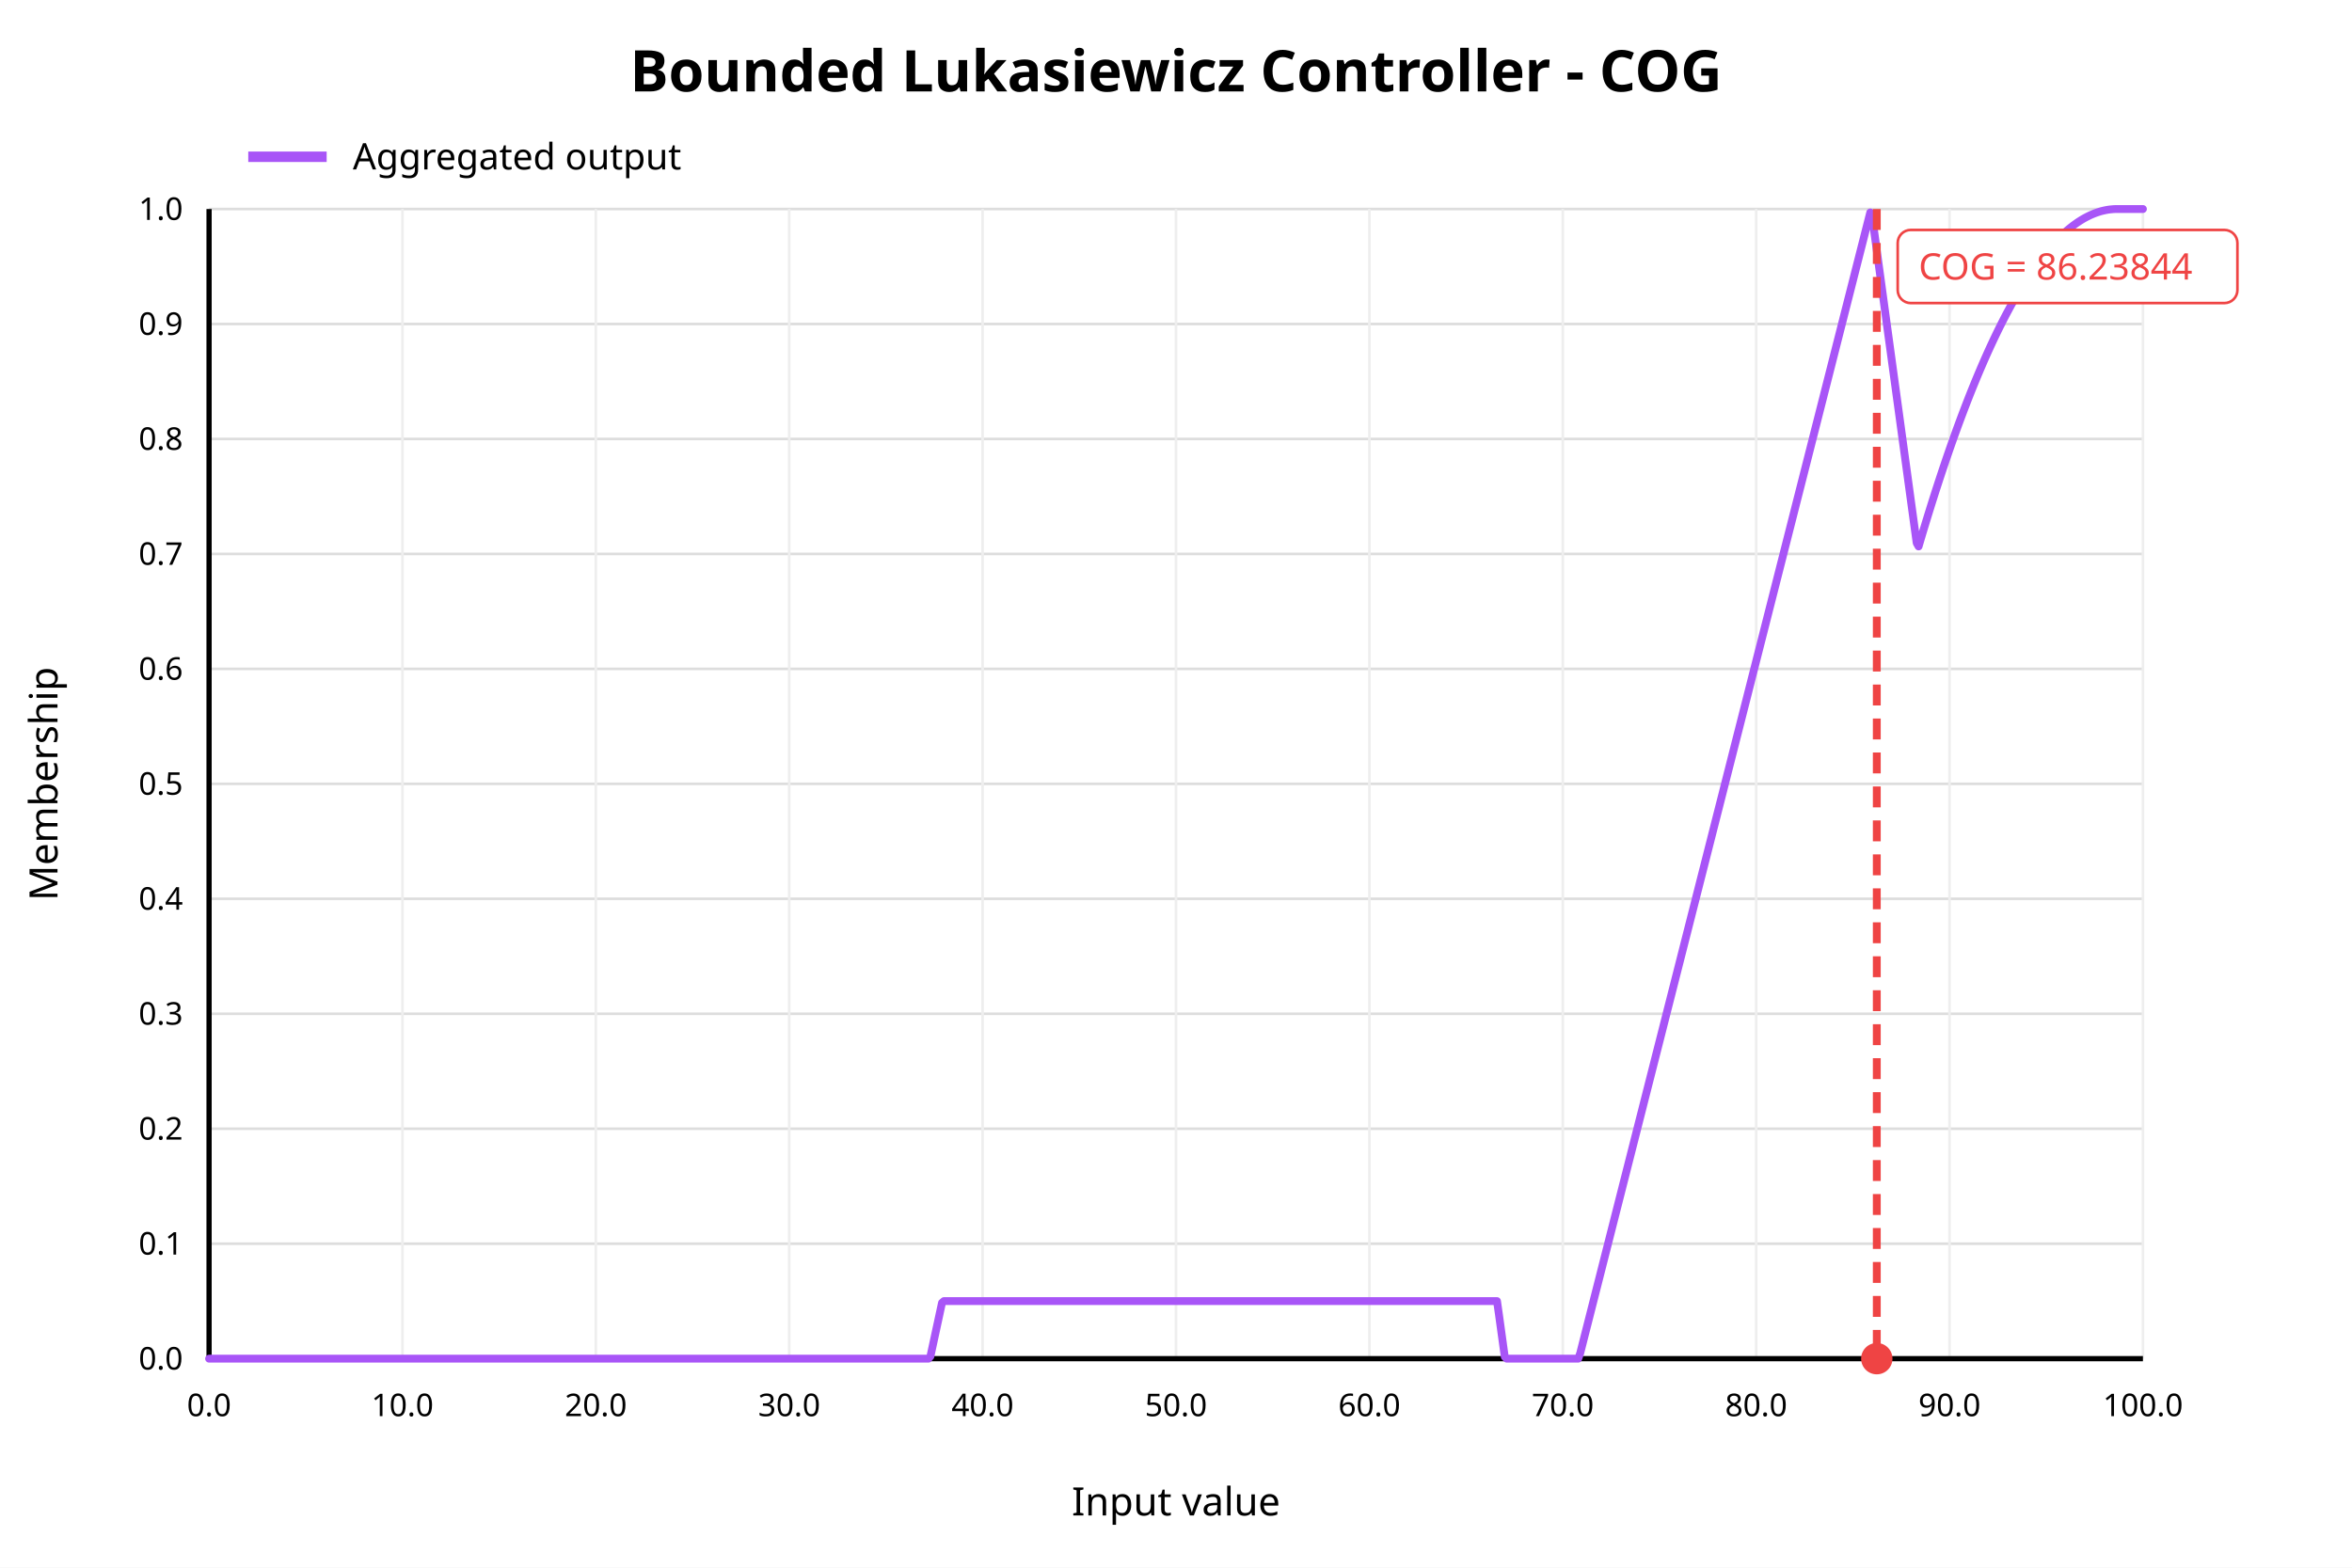
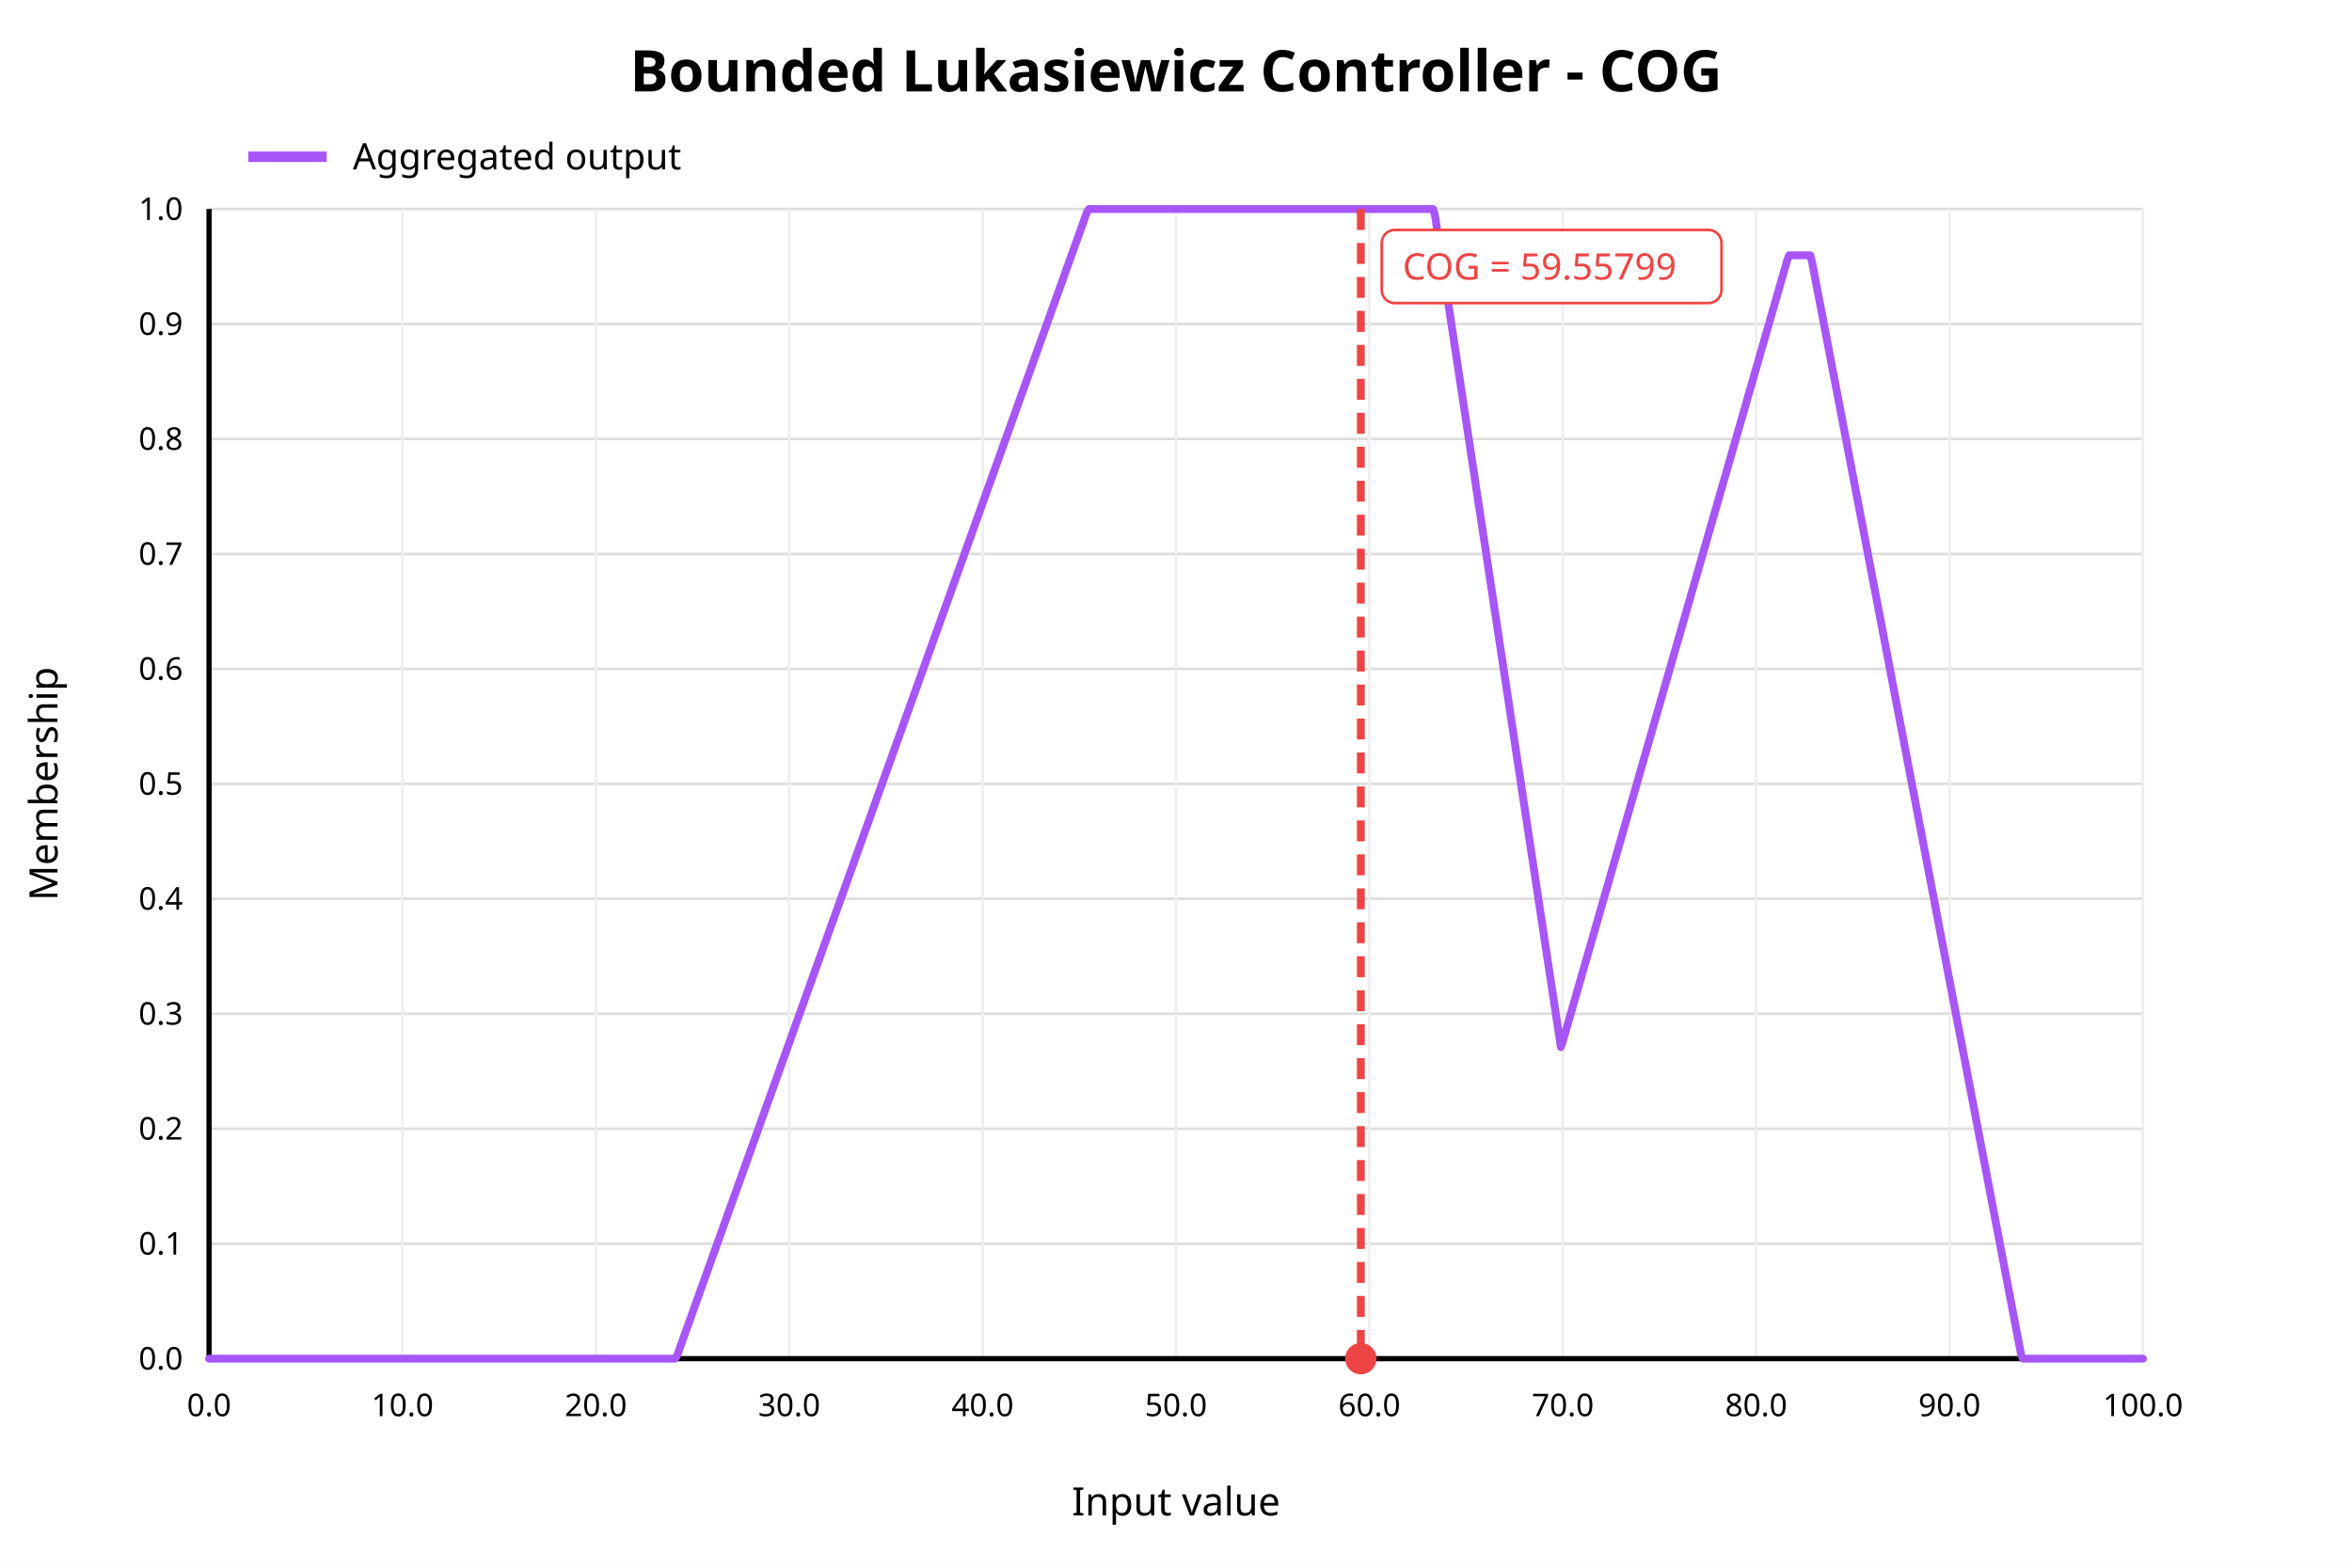
<svg xmlns="http://www.w3.org/2000/svg" width="900" height="600" viewBox="0 0 900 600">
  <rect x="0" y="0" width="900" height="600" fill="white" />
  <text x="450" y="35" text-anchor="middle" font-family="sans-serif" font-size="22" font-weight="bold" fill="black">Bounded Lukasiewicz Controller - COG</text>
  <line x1="80" y1="520.00" x2="820" y2="520.00" stroke="#dddddd" stroke-width="1" />
  <text x="70" y="520.00" text-anchor="end" dominant-baseline="middle" font-family="sans-serif" font-size="12" fill="black">0.0</text>
  <line x1="80" y1="476.00" x2="820" y2="476.00" stroke="#dddddd" stroke-width="1" />
  <text x="70" y="476.00" text-anchor="end" dominant-baseline="middle" font-family="sans-serif" font-size="12" fill="black">0.1</text>
  <line x1="80" y1="432.00" x2="820" y2="432.00" stroke="#dddddd" stroke-width="1" />
  <text x="70" y="432.00" text-anchor="end" dominant-baseline="middle" font-family="sans-serif" font-size="12" fill="black">0.2</text>
  <line x1="80" y1="388.00" x2="820" y2="388.00" stroke="#dddddd" stroke-width="1" />
  <text x="70" y="388.00" text-anchor="end" dominant-baseline="middle" font-family="sans-serif" font-size="12" fill="black">0.3</text>
  <line x1="80" y1="344.00" x2="820" y2="344.00" stroke="#dddddd" stroke-width="1" />
  <text x="70" y="344.00" text-anchor="end" dominant-baseline="middle" font-family="sans-serif" font-size="12" fill="black">0.4</text>
  <line x1="80" y1="300.00" x2="820" y2="300.00" stroke="#dddddd" stroke-width="1" />
  <text x="70" y="300.00" text-anchor="end" dominant-baseline="middle" font-family="sans-serif" font-size="12" fill="black">0.5</text>
  <line x1="80" y1="256.00" x2="820" y2="256.00" stroke="#dddddd" stroke-width="1" />
  <text x="70" y="256.00" text-anchor="end" dominant-baseline="middle" font-family="sans-serif" font-size="12" fill="black">0.6</text>
  <line x1="80" y1="212.00" x2="820" y2="212.00" stroke="#dddddd" stroke-width="1" />
  <text x="70" y="212.00" text-anchor="end" dominant-baseline="middle" font-family="sans-serif" font-size="12" fill="black">0.7</text>
  <line x1="80" y1="168.00" x2="820" y2="168.00" stroke="#dddddd" stroke-width="1" />
  <text x="70" y="168.00" text-anchor="end" dominant-baseline="middle" font-family="sans-serif" font-size="12" fill="black">0.8</text>
  <line x1="80" y1="124.00" x2="820" y2="124.00" stroke="#dddddd" stroke-width="1" />
  <text x="70" y="124.00" text-anchor="end" dominant-baseline="middle" font-family="sans-serif" font-size="12" fill="black">0.9</text>
  <line x1="80" y1="80.00" x2="820" y2="80.00" stroke="#dddddd" stroke-width="1" />
  <text x="70" y="80.00" text-anchor="end" dominant-baseline="middle" font-family="sans-serif" font-size="12" fill="black">1.0</text>
  <line x1="80.00" y1="80" x2="80.00" y2="520" stroke="#eeeeee" stroke-width="1" />
  <text x="80.00" y="542" text-anchor="middle" font-family="sans-serif" font-size="12" fill="black">0.0</text>
  <line x1="154.00" y1="80" x2="154.00" y2="520" stroke="#eeeeee" stroke-width="1" />
  <text x="154.00" y="542" text-anchor="middle" font-family="sans-serif" font-size="12" fill="black">10.0</text>
  <line x1="228.00" y1="80" x2="228.00" y2="520" stroke="#eeeeee" stroke-width="1" />
  <text x="228.00" y="542" text-anchor="middle" font-family="sans-serif" font-size="12" fill="black">20.0</text>
  <line x1="302.00" y1="80" x2="302.00" y2="520" stroke="#eeeeee" stroke-width="1" />
  <text x="302.00" y="542" text-anchor="middle" font-family="sans-serif" font-size="12" fill="black">30.0</text>
  <line x1="376.00" y1="80" x2="376.00" y2="520" stroke="#eeeeee" stroke-width="1" />
  <text x="376.00" y="542" text-anchor="middle" font-family="sans-serif" font-size="12" fill="black">40.0</text>
  <line x1="450.00" y1="80" x2="450.00" y2="520" stroke="#eeeeee" stroke-width="1" />
  <text x="450.00" y="542" text-anchor="middle" font-family="sans-serif" font-size="12" fill="black">50.0</text>
  <line x1="524.00" y1="80" x2="524.00" y2="520" stroke="#eeeeee" stroke-width="1" />
  <text x="524.00" y="542" text-anchor="middle" font-family="sans-serif" font-size="12" fill="black">60.0</text>
  <line x1="598.00" y1="80" x2="598.00" y2="520" stroke="#eeeeee" stroke-width="1" />
  <text x="598.00" y="542" text-anchor="middle" font-family="sans-serif" font-size="12" fill="black">70.0</text>
  <line x1="672.00" y1="80" x2="672.00" y2="520" stroke="#eeeeee" stroke-width="1" />
  <text x="672.00" y="542" text-anchor="middle" font-family="sans-serif" font-size="12" fill="black">80.0</text>
  <line x1="746.00" y1="80" x2="746.00" y2="520" stroke="#eeeeee" stroke-width="1" />
  <text x="746.00" y="542" text-anchor="middle" font-family="sans-serif" font-size="12" fill="black">90.0</text>
  <line x1="820.00" y1="80" x2="820.00" y2="520" stroke="#eeeeee" stroke-width="1" />
  <text x="820.00" y="542" text-anchor="middle" font-family="sans-serif" font-size="12" fill="black">100.0</text>
  <line x1="80" y1="520" x2="820" y2="520" stroke="black" stroke-width="2" />
  <line x1="80" y1="80" x2="80" y2="520" stroke="black" stroke-width="2" />
  <text x="450" y="580" text-anchor="middle" font-family="sans-serif" font-size="15" fill="black">Input value</text>
  <text x="22" y="300" text-anchor="middle" font-family="sans-serif" font-size="15" fill="black" transform="rotate(-90 22 300)">Membership</text>
-   <polyline fill="none" stroke="#a855f7" stroke-width="3" stroke-linejoin="round" stroke-linecap="round" points="80.00,520.00 80.74,520.00 81.48,520.00 82.22,520.00 82.96,520.00 83.70,520.00 84.44,520.00 85.18,520.00 85.92,520.00 86.66,520.00 87.40,520.00 88.14,520.00 88.88,520.00 89.62,520.00 90.36,520.00 91.10,520.00 91.84,520.00 92.58,520.00 93.32,520.00 94.06,520.00 94.80,520.00 95.54,520.00 96.28,520.00 97.02,520.00 97.76,520.00 98.50,520.00 99.24,520.00 99.98,520.00 100.72,520.00 101.46,520.00 102.20,520.00 102.94,520.00 103.68,520.00 104.42,520.00 105.16,520.00 105.90,520.00 106.64,520.00 107.38,520.00 108.12,520.00 108.86,520.00 109.60,520.00 110.34,520.00 111.08,520.00 111.82,520.00 112.56,520.00 113.30,520.00 114.04,520.00 114.78,520.00 115.52,520.00 116.26,520.00 117.00,520.00 117.74,520.00 118.48,520.00 119.22,520.00 119.96,520.00 120.70,520.00 121.44,520.00 122.18,520.00 122.92,520.00 123.66,520.00 124.40,520.00 125.14,520.00 125.88,520.00 126.62,520.00 127.36,520.00 128.10,520.00 128.84,520.00 129.58,520.00 130.32,520.00 131.06,520.00 131.80,520.00 132.54,520.00 133.28,520.00 134.02,520.00 134.76,520.00 135.50,520.00 136.24,520.00 136.98,520.00 137.72,520.00 138.46,520.00 139.20,520.00 139.94,520.00 140.68,520.00 141.42,520.00 142.16,520.00 142.90,520.00 143.64,520.00 144.38,520.00 145.12,520.00 145.86,520.00 146.60,520.00 147.34,520.00 148.08,520.00 148.82,520.00 149.56,520.00 150.30,520.00 151.04,520.00 151.78,520.00 152.52,520.00 153.26,520.00 154.00,520.00 154.74,520.00 155.48,520.00 156.22,520.00 156.96,520.00 157.70,520.00 158.44,520.00 159.18,520.00 159.92,520.00 160.66,520.00 161.40,520.00 162.14,520.00 162.88,520.00 163.62,520.00 164.36,520.00 165.10,520.00 165.84,520.00 166.58,520.00 167.32,520.00 168.06,520.00 168.80,520.00 169.54,520.00 170.28,520.00 171.02,520.00 171.76,520.00 172.50,520.00 173.24,520.00 173.98,520.00 174.72,520.00 175.46,520.00 176.20,520.00 176.94,520.00 177.68,520.00 178.42,520.00 179.16,520.00 179.90,520.00 180.64,520.00 181.38,520.00 182.12,520.00 182.86,520.00 183.60,520.00 184.34,520.00 185.08,520.00 185.82,520.00 186.56,520.00 187.30,520.00 188.04,520.00 188.78,520.00 189.52,520.00 190.26,520.00 191.00,520.00 191.74,520.00 192.48,520.00 193.22,520.00 193.96,520.00 194.70,520.00 195.44,520.00 196.18,520.00 196.92,520.00 197.66,520.00 198.40,520.00 199.14,520.00 199.88,520.00 200.62,520.00 201.36,520.00 202.10,520.00 202.84,520.00 203.58,520.00 204.32,520.00 205.06,520.00 205.80,520.00 206.54,520.00 207.28,520.00 208.02,520.00 208.76,520.00 209.50,520.00 210.24,520.00 210.98,520.00 211.72,520.00 212.46,520.00 213.20,520.00 213.94,520.00 214.68,520.00 215.42,520.00 216.16,520.00 216.90,520.00 217.64,520.00 218.38,520.00 219.12,520.00 219.86,520.00 220.60,520.00 221.34,520.00 222.08,520.00 222.82,520.00 223.56,520.00 224.30,520.00 225.04,520.00 225.78,520.00 226.52,520.00 227.26,520.00 228.00,520.00 228.74,520.00 229.48,520.00 230.22,520.00 230.96,520.00 231.70,520.00 232.44,520.00 233.18,520.00 233.92,520.00 234.66,520.00 235.40,520.00 236.14,520.00 236.88,520.00 237.62,520.00 238.36,520.00 239.10,520.00 239.84,520.00 240.58,520.00 241.32,520.00 242.06,520.00 242.80,520.00 243.54,520.00 244.28,520.00 245.02,520.00 245.76,520.00 246.50,520.00 247.24,520.00 247.98,520.00 248.72,520.00 249.46,520.00 250.20,520.00 250.94,520.00 251.68,520.00 252.42,520.00 253.16,520.00 253.90,520.00 254.64,520.00 255.38,520.00 256.12,520.00 256.86,520.00 257.60,520.00 258.34,520.00 259.08,520.00 259.82,520.00 260.56,520.00 261.30,520.00 262.04,520.00 262.78,520.00 263.52,520.00 264.26,520.00 265.00,520.00 265.74,520.00 266.48,520.00 267.22,520.00 267.96,520.00 268.70,520.00 269.44,520.00 270.18,520.00 270.92,520.00 271.66,520.00 272.40,520.00 273.14,520.00 273.88,520.00 274.62,520.00 275.36,520.00 276.10,520.00 276.84,520.00 277.58,520.00 278.32,520.00 279.06,520.00 279.80,520.00 280.54,520.00 281.28,520.00 282.02,520.00 282.76,520.00 283.50,520.00 284.24,520.00 284.98,520.00 285.72,520.00 286.46,520.00 287.20,520.00 287.94,520.00 288.68,520.00 289.42,520.00 290.16,520.00 290.90,520.00 291.64,520.00 292.38,520.00 293.12,520.00 293.86,520.00 294.60,520.00 295.34,520.00 296.08,520.00 296.82,520.00 297.56,520.00 298.30,520.00 299.04,520.00 299.78,520.00 300.52,520.00 301.26,520.00 302.00,520.00 302.74,520.00 303.48,520.00 304.22,520.00 304.96,520.00 305.70,520.00 306.44,520.00 307.18,520.00 307.92,520.00 308.66,520.00 309.40,520.00 310.14,520.00 310.88,520.00 311.62,520.00 312.36,520.00 313.10,520.00 313.84,520.00 314.58,520.00 315.32,520.00 316.06,520.00 316.80,520.00 317.54,520.00 318.28,520.00 319.02,520.00 319.76,520.00 320.50,520.00 321.24,520.00 321.98,520.00 322.72,520.00 323.46,520.00 324.20,520.00 324.94,520.00 325.68,520.00 326.42,520.00 327.16,520.00 327.90,520.00 328.64,520.00 329.38,520.00 330.12,520.00 330.86,520.00 331.60,520.00 332.34,520.00 333.08,520.00 333.82,520.00 334.56,520.00 335.30,520.00 336.04,520.00 336.78,520.00 337.52,520.00 338.26,520.00 339.00,520.00 339.74,520.00 340.48,520.00 341.22,520.00 341.96,520.00 342.70,520.00 343.44,520.00 344.18,520.00 344.92,520.00 345.66,520.00 346.40,520.00 347.14,520.00 347.88,520.00 348.62,520.00 349.36,520.00 350.10,520.00 350.84,520.00 351.58,520.00 352.32,520.00 353.06,520.00 353.80,520.00 354.54,520.00 355.28,520.00 356.02,519.15 356.76,515.73 357.50,512.31 358.24,508.88 358.98,505.46 359.72,502.04 360.46,498.62 361.20,497.97 361.94,497.97 362.68,497.97 363.42,497.97 364.16,497.97 364.90,497.97 365.64,497.97 366.38,497.97 367.12,497.97 367.86,497.97 368.60,497.97 369.34,497.97 370.08,497.97 370.82,497.97 371.56,497.97 372.30,497.97 373.04,497.97 373.78,497.97 374.52,497.97 375.26,497.97 376.00,497.97 376.74,497.97 377.48,497.97 378.22,497.97 378.96,497.97 379.70,497.97 380.44,497.97 381.18,497.97 381.92,497.97 382.66,497.97 383.40,497.97 384.14,497.97 384.88,497.97 385.62,497.97 386.36,497.97 387.10,497.97 387.84,497.97 388.58,497.97 389.32,497.97 390.06,497.97 390.80,497.97 391.54,497.97 392.28,497.97 393.02,497.97 393.76,497.97 394.50,497.97 395.24,497.97 395.98,497.97 396.72,497.97 397.46,497.97 398.20,497.97 398.94,497.97 399.68,497.97 400.42,497.97 401.16,497.97 401.90,497.97 402.64,497.97 403.38,497.97 404.12,497.97 404.86,497.97 405.60,497.97 406.34,497.97 407.08,497.97 407.82,497.97 408.56,497.97 409.30,497.97 410.04,497.97 410.78,497.97 411.52,497.97 412.26,497.97 413.00,497.97 413.74,497.97 414.48,497.97 415.22,497.97 415.96,497.97 416.70,497.97 417.44,497.97 418.18,497.97 418.92,497.97 419.66,497.97 420.40,497.97 421.14,497.97 421.88,497.97 422.62,497.97 423.36,497.97 424.10,497.97 424.84,497.97 425.58,497.97 426.32,497.97 427.06,497.97 427.80,497.97 428.54,497.97 429.28,497.97 430.02,497.97 430.76,497.97 431.50,497.97 432.24,497.97 432.98,497.97 433.72,497.97 434.46,497.97 435.20,497.97 435.94,497.97 436.68,497.97 437.42,497.97 438.16,497.97 438.90,497.97 439.64,497.97 440.38,497.97 441.12,497.97 441.86,497.97 442.60,497.97 443.34,497.97 444.08,497.97 444.82,497.97 445.56,497.97 446.30,497.97 447.04,497.97 447.78,497.97 448.52,497.97 449.26,497.97 450.00,497.97 450.74,497.97 451.48,497.97 452.22,497.97 452.96,497.97 453.70,497.97 454.44,497.97 455.18,497.97 455.92,497.97 456.66,497.97 457.40,497.97 458.14,497.97 458.88,497.97 459.62,497.97 460.36,497.97 461.10,497.97 461.84,497.97 462.58,497.97 463.32,497.97 464.06,497.97 464.80,497.97 465.54,497.97 466.28,497.97 467.02,497.97 467.76,497.97 468.50,497.97 469.24,497.97 469.98,497.97 470.72,497.97 471.46,497.97 472.20,497.97 472.94,497.97 473.68,497.97 474.42,497.97 475.16,497.97 475.90,497.97 476.64,497.97 477.38,497.97 478.12,497.97 478.86,497.97 479.60,497.97 480.34,497.97 481.08,497.97 481.82,497.97 482.56,497.97 483.30,497.97 484.04,497.97 484.78,497.97 485.52,497.97 486.26,497.97 487.00,497.97 487.74,497.97 488.48,497.97 489.22,497.97 489.96,497.97 490.70,497.97 491.44,497.97 492.18,497.97 492.92,497.97 493.66,497.97 494.40,497.97 495.14,497.97 495.88,497.97 496.62,497.97 497.36,497.97 498.10,497.97 498.84,497.97 499.58,497.97 500.32,497.97 501.06,497.97 501.80,497.97 502.54,497.97 503.28,497.97 504.02,497.97 504.76,497.97 505.50,497.97 506.24,497.97 506.98,497.97 507.72,497.97 508.46,497.97 509.20,497.97 509.94,497.97 510.68,497.97 511.42,497.97 512.16,497.97 512.90,497.97 513.64,497.97 514.38,497.97 515.12,497.97 515.86,497.97 516.60,497.97 517.34,497.97 518.08,497.97 518.82,497.97 519.56,497.97 520.30,497.97 521.04,497.97 521.78,497.97 522.52,497.97 523.26,497.97 524.00,497.97 524.74,497.97 525.48,497.97 526.22,497.97 526.96,497.97 527.70,497.97 528.44,497.97 529.18,497.97 529.92,497.97 530.66,497.97 531.40,497.97 532.14,497.97 532.88,497.97 533.62,497.97 534.36,497.97 535.10,497.97 535.84,497.97 536.58,497.97 537.32,497.97 538.06,497.97 538.80,497.97 539.54,497.97 540.28,497.97 541.02,497.97 541.76,497.97 542.50,497.97 543.24,497.97 543.98,497.97 544.72,497.97 545.46,497.97 546.20,497.97 546.94,497.97 547.68,497.97 548.42,497.97 549.16,497.97 549.90,497.97 550.64,497.97 551.38,497.97 552.12,497.97 552.86,497.97 553.60,497.97 554.34,497.97 555.08,497.97 555.82,497.97 556.56,497.97 557.30,497.97 558.04,497.97 558.78,497.97 559.52,497.97 560.26,497.97 561.00,497.97 561.74,497.97 562.48,497.97 563.22,497.97 563.96,497.97 564.70,497.97 565.44,497.97 566.18,497.97 566.92,497.97 567.66,497.97 568.40,497.97 569.14,497.97 569.88,497.97 570.62,497.97 571.36,497.97 572.10,497.97 572.84,497.97 573.58,503.14 574.32,508.52 575.06,513.91 575.80,519.29 576.54,520.00 577.28,520.00 578.02,520.00 578.76,520.00 579.50,520.00 580.24,520.00 580.98,520.00 581.72,520.00 582.46,520.00 583.20,520.00 583.94,520.00 584.68,520.00 585.42,520.00 586.16,520.00 586.90,520.00 587.64,520.00 588.38,520.00 589.12,520.00 589.86,520.00 590.60,520.00 591.34,520.00 592.08,520.00 592.82,520.00 593.56,520.00 594.30,520.00 595.04,520.00 595.78,520.00 596.52,520.00 597.26,520.00 598.00,520.00 598.74,520.00 599.48,520.00 600.22,520.00 600.96,520.00 601.70,520.00 602.44,520.00 603.18,520.00 603.92,520.00 604.66,517.94 605.40,515.03 606.14,512.12 606.88,509.21 607.62,506.30 608.36,503.39 609.10,500.48 609.84,497.57 610.58,494.66 611.32,491.75 612.06,488.84 612.80,485.92 613.54,483.01 614.28,480.10 615.02,477.19 615.76,474.28 616.50,471.37 617.24,468.46 617.98,465.55 618.72,462.64 619.46,459.73 620.20,456.82 620.94,453.90 621.68,450.99 622.42,448.08 623.16,445.17 623.90,442.26 624.64,439.35 625.38,436.44 626.12,433.53 626.86,430.62 627.60,427.71 628.34,424.80 629.08,421.88 629.82,418.97 630.56,416.06 631.30,413.15 632.04,410.24 632.78,407.33 633.52,404.42 634.26,401.51 635.00,398.60 635.74,395.69 636.48,392.78 637.22,389.86 637.96,386.95 638.70,384.04 639.44,381.13 640.18,378.22 640.92,375.31 641.66,372.40 642.40,369.49 643.14,366.58 643.88,363.67 644.62,360.76 645.36,357.84 646.10,354.93 646.84,352.02 647.58,349.11 648.32,346.20 649.06,343.29 649.80,340.38 650.54,337.47 651.28,334.56 652.02,331.65 652.76,328.74 653.50,325.82 654.24,322.91 654.98,320.00 655.72,317.09 656.46,314.18 657.20,311.27 657.94,308.36 658.68,305.45 659.42,302.54 660.16,299.63 660.90,296.72 661.64,293.80 662.38,290.89 663.12,287.98 663.86,285.07 664.60,282.16 665.34,279.25 666.08,276.34 666.82,273.43 667.56,270.52 668.30,267.61 669.04,264.70 669.78,261.78 670.52,258.87 671.26,255.96 672.00,253.05 672.74,250.14 673.48,247.23 674.22,244.32 674.96,241.41 675.70,238.50 676.44,235.59 677.18,232.67 677.92,229.76 678.66,226.85 679.40,223.94 680.14,221.03 680.88,218.12 681.62,215.21 682.36,212.30 683.10,209.39 683.84,206.48 684.58,203.57 685.32,200.65 686.06,197.74 686.80,194.83 687.54,191.92 688.28,189.01 689.02,186.10 689.76,183.19 690.50,180.28 691.24,177.37 691.98,174.46 692.72,171.55 693.46,168.63 694.20,165.72 694.94,162.81 695.68,159.90 696.42,156.99 697.16,154.08 697.90,151.17 698.64,148.26 699.38,145.35 700.12,142.44 700.86,139.53 701.60,136.61 702.34,133.70 703.08,130.79 703.82,127.88 704.56,124.97 705.30,122.06 706.04,119.15 706.78,116.24 707.52,113.33 708.26,110.42 709.00,107.51 709.74,104.59 710.48,101.68 711.22,98.77 711.96,95.86 712.70,92.95 713.44,90.04 714.18,87.13 714.92,84.22 715.66,81.31 716.40,82.99 717.14,88.42 717.88,93.84 718.62,99.27 719.36,104.70 720.10,110.13 720.84,115.55 721.58,120.98 722.32,126.41 723.06,131.84 723.80,137.26 724.54,142.69 725.28,148.12 726.02,153.55 726.76,158.97 727.50,164.40 728.24,169.83 728.98,175.26 729.72,180.68 730.46,186.11 731.20,191.54 731.94,196.96 732.68,202.39 733.42,207.82 734.16,209.14 734.90,206.63 735.64,204.15 736.38,201.70 737.12,199.27 737.86,196.86 738.60,194.48 739.34,192.12 740.08,189.79 740.82,187.48 741.56,185.20 742.30,182.94 743.04,180.71 743.78,178.50 744.52,176.31 745.26,174.15 746.00,172.01 746.74,169.90 747.48,167.81 748.22,165.75 748.96,163.71 749.70,161.70 750.44,159.71 751.18,157.75 751.92,155.81 752.66,153.89 753.40,152.00 754.14,150.13 754.88,148.29 755.62,146.47 756.36,144.68 757.10,142.91 757.84,141.17 758.58,139.45 759.32,137.75 760.06,136.08 760.80,134.43 761.54,132.81 762.28,131.22 763.02,129.64 763.76,128.10 764.50,126.57 765.24,125.07 765.98,123.60 766.72,122.15 767.46,120.72 768.20,119.32 768.94,117.95 769.68,116.59 770.42,115.27 771.16,113.96 771.90,112.69 772.64,111.43 773.38,110.20 774.12,109.00 774.86,107.82 775.60,106.66 776.34,105.53 777.08,104.42 777.82,103.34 778.56,102.28 779.30,101.25 780.04,100.24 780.78,99.26 781.52,98.30 782.26,97.36 783.00,96.45 783.74,95.57 784.48,94.71 785.22,93.87 785.96,93.06 786.70,92.27 787.44,91.51 788.18,90.77 788.92,90.05 789.66,89.36 790.40,88.70 791.14,88.06 791.88,87.44 792.62,86.85 793.36,86.28 794.10,85.74 794.84,85.22 795.58,84.73 796.32,84.26 797.06,83.81 797.80,83.39 798.54,83.00 799.28,82.63 800.02,82.28 800.76,81.96 801.50,81.66 802.24,81.39 802.98,81.14 803.72,80.91 804.46,80.71 805.20,80.54 805.94,80.39 806.68,80.26 807.42,80.16 808.16,80.09 808.90,80.03 809.64,80.00 810.38,80.00 811.12,80.00 811.86,80.00 812.60,80.00 813.34,80.00 814.08,80.00 814.82,80.00 815.56,80.00 816.30,80.00 817.04,80.00 817.78,80.00 818.52,80.00 819.26,80.00 820.00,80.00" />
-   <line x1="718.16" y1="80" x2="718.16" y2="520" stroke="#ef4444" stroke-width="3" stroke-dasharray="8 5" />
-   <circle cx="718.16" cy="520" r="6" fill="#ef4444" />
-   <rect x="726.16" y="88" width="130" height="28" rx="5" fill="white" stroke="#ef4444" />
-   <text x="734.16" y="107" font-family="sans-serif" font-size="14" fill="#ef4444">COG = 86.23844</text>
+   <polyline fill="none" stroke="#a855f7" stroke-width="3" stroke-linejoin="round" stroke-linecap="round" points="80.00,520.00 80.74,520.00 81.48,520.00 82.22,520.00 82.96,520.00 83.70,520.00 84.44,520.00 85.18,520.00 85.92,520.00 86.66,520.00 87.40,520.00 88.14,520.00 88.88,520.00 89.62,520.00 90.36,520.00 91.10,520.00 91.84,520.00 92.58,520.00 93.32,520.00 94.06,520.00 94.80,520.00 95.54,520.00 96.28,520.00 97.02,520.00 97.76,520.00 98.50,520.00 99.24,520.00 99.98,520.00 100.72,520.00 101.46,520.00 102.20,520.00 102.94,520.00 103.68,520.00 104.42,520.00 105.16,520.00 105.90,520.00 106.64,520.00 107.38,520.00 108.12,520.00 108.86,520.00 109.60,520.00 110.34,520.00 111.08,520.00 111.82,520.00 112.56,520.00 113.30,520.00 114.04,520.00 114.78,520.00 115.52,520.00 116.26,520.00 117.00,520.00 117.74,520.00 118.48,520.00 119.22,520.00 119.96,520.00 120.70,520.00 121.44,520.00 122.18,520.00 122.92,520.00 123.66,520.00 124.40,520.00 125.14,520.00 125.88,520.00 126.62,520.00 127.36,520.00 128.10,520.00 128.84,520.00 129.58,520.00 130.32,520.00 131.06,520.00 131.80,520.00 132.54,520.00 133.28,520.00 134.02,520.00 134.76,520.00 135.50,520.00 136.24,520.00 136.98,520.00 137.72,520.00 138.46,520.00 139.20,520.00 139.94,520.00 140.68,520.00 141.42,520.00 142.16,520.00 142.90,520.00 143.64,520.00 144.38,520.00 145.12,520.00 145.86,520.00 146.60,520.00 147.34,520.00 148.08,520.00 148.82,520.00 149.56,520.00 150.30,520.00 151.04,520.00 151.78,520.00 152.52,520.00 153.26,520.00 154.00,520.00 154.74,520.00 155.48,520.00 156.22,520.00 156.96,520.00 157.70,520.00 158.44,520.00 159.18,520.00 159.92,520.00 160.66,520.00 161.40,520.00 162.14,520.00 162.88,520.00 163.62,520.00 164.36,520.00 165.10,520.00 165.84,520.00 166.58,520.00 167.32,520.00 168.06,520.00 168.80,520.00 169.54,520.00 170.28,520.00 171.02,520.00 171.76,520.00 172.50,520.00 173.24,520.00 173.98,520.00 174.72,520.00 175.46,520.00 176.20,520.00 176.94,520.00 177.68,520.00 178.42,520.00 179.16,520.00 179.90,520.00 180.64,520.00 181.38,520.00 182.12,520.00 182.86,520.00 183.60,520.00 184.34,520.00 185.08,520.00 185.82,520.00 186.56,520.00 187.30,520.00 188.04,520.00 188.78,520.00 189.52,520.00 190.26,520.00 191.00,520.00 191.74,520.00 192.48,520.00 193.22,520.00 193.96,520.00 194.70,520.00 195.44,520.00 196.18,520.00 196.92,520.00 197.66,520.00 198.40,520.00 199.14,520.00 199.88,520.00 200.62,520.00 201.36,520.00 202.10,520.00 202.84,520.00 203.58,520.00 204.32,520.00 205.06,520.00 205.80,520.00 206.54,520.00 207.28,520.00 208.02,520.00 208.76,520.00 209.50,520.00 210.24,520.00 210.98,520.00 211.72,520.00 212.46,520.00 213.20,520.00 213.94,520.00 214.68,520.00 215.42,520.00 216.16,520.00 216.90,520.00 217.64,520.00 218.38,520.00 219.12,520.00 219.86,520.00 220.60,520.00 221.34,520.00 222.08,520.00 222.82,520.00 223.56,520.00 224.30,520.00 225.04,520.00 225.78,520.00 226.52,520.00 227.26,520.00 228.00,520.00 228.74,520.00 229.48,520.00 230.22,520.00 230.96,520.00 231.70,520.00 232.44,520.00 233.18,520.00 233.92,520.00 234.66,520.00 235.40,520.00 236.14,520.00 236.88,520.00 237.62,520.00 238.36,520.00 239.10,520.00 239.84,520.00 240.58,520.00 241.32,520.00 242.06,520.00 242.80,520.00 243.54,520.00 244.28,520.00 245.02,520.00 245.76,520.00 246.50,520.00 247.24,520.00 247.98,520.00 248.72,520.00 249.46,520.00 250.20,520.00 250.94,520.00 251.68,520.00 252.42,520.00 253.16,520.00 253.90,520.00 254.64,520.00 255.38,520.00 256.12,520.00 256.86,520.00 257.60,520.00 258.34,520.00 259.08,518.89 259.82,516.82 260.56,514.76 261.30,512.69 262.04,510.63 262.78,508.56 263.52,506.49 264.26,504.43 265.00,502.36 265.74,500.30 266.48,498.23 267.22,496.17 267.96,494.10 268.70,492.04 269.44,489.97 270.18,487.91 270.92,485.84 271.66,483.78 272.40,481.71 273.14,479.65 273.88,477.58 274.62,475.52 275.36,473.45 276.10,471.39 276.84,469.32 277.58,467.26 278.32,465.19 279.06,463.13 279.80,461.06 280.54,459.00 281.28,456.93 282.02,454.87 282.76,452.80 283.50,450.74 284.24,448.67 284.98,446.61 285.72,444.54 286.46,442.48 287.20,440.41 287.94,438.35 288.68,436.28 289.42,434.22 290.16,432.15 290.90,430.09 291.64,428.02 292.38,425.96 293.12,423.89 293.86,421.83 294.60,419.76 295.34,417.70 296.08,415.63 296.82,413.57 297.56,411.50 298.30,409.44 299.04,407.37 299.78,405.31 300.52,403.24 301.26,401.18 302.00,399.11 302.74,397.05 303.48,394.98 304.22,392.92 304.96,390.85 305.70,388.79 306.44,386.72 307.18,384.66 307.92,382.59 308.66,380.53 309.40,378.46 310.14,376.40 310.88,374.33 311.62,372.27 312.36,370.20 313.10,368.14 313.84,366.07 314.58,364.01 315.32,361.94 316.06,359.88 316.80,357.81 317.54,355.75 318.28,353.68 319.02,351.62 319.76,349.55 320.50,347.49 321.24,345.42 321.98,343.36 322.72,341.29 323.46,339.23 324.20,337.16 324.94,335.10 325.68,333.03 326.42,330.97 327.16,328.90 327.90,326.84 328.64,324.77 329.38,322.71 330.12,320.64 330.86,318.58 331.60,316.51 332.34,314.45 333.08,312.38 333.82,310.32 334.56,308.25 335.30,306.19 336.04,304.12 336.78,302.06 337.52,299.99 338.26,297.93 339.00,295.86 339.74,293.79 340.48,291.73 341.22,289.66 341.96,287.60 342.70,285.53 343.44,283.47 344.18,281.40 344.92,279.34 345.66,277.27 346.40,275.21 347.14,273.14 347.88,271.08 348.62,269.01 349.36,266.95 350.10,264.88 350.84,262.82 351.58,260.75 352.32,258.69 353.06,256.62 353.80,254.56 354.54,252.49 355.28,250.43 356.02,248.36 356.76,246.30 357.50,244.23 358.24,242.17 358.98,240.10 359.72,238.04 360.46,235.97 361.20,233.91 361.94,231.84 362.68,229.78 363.42,227.71 364.16,225.65 364.90,223.58 365.64,221.52 366.38,219.45 367.12,217.39 367.86,215.32 368.60,213.26 369.34,211.19 370.08,209.13 370.82,207.06 371.56,205.00 372.30,202.93 373.04,200.87 373.78,198.80 374.52,196.74 375.26,194.67 376.00,192.61 376.74,190.54 377.48,188.48 378.22,186.41 378.96,184.35 379.70,182.28 380.44,180.22 381.18,178.15 381.92,176.09 382.66,174.02 383.40,171.96 384.14,169.89 384.88,167.83 385.62,165.76 386.36,163.70 387.10,161.63 387.84,159.57 388.58,157.50 389.32,155.44 390.06,153.37 390.80,151.31 391.54,149.24 392.28,147.18 393.02,145.11 393.76,143.05 394.50,140.98 395.24,138.92 395.98,136.85 396.72,134.79 397.46,132.72 398.20,130.66 398.94,128.59 399.68,126.53 400.42,124.46 401.16,122.40 401.90,120.33 402.64,118.27 403.38,116.20 404.12,114.14 404.86,112.07 405.60,110.01 406.34,107.94 407.08,105.88 407.82,103.81 408.56,101.75 409.30,99.68 410.04,97.62 410.78,95.55 411.52,93.49 412.26,91.42 413.00,89.36 413.74,87.29 414.48,85.23 415.22,83.16 415.96,81.10 416.70,80.00 417.44,80.00 418.18,80.00 418.92,80.00 419.66,80.00 420.40,80.00 421.14,80.00 421.88,80.00 422.62,80.00 423.36,80.00 424.10,80.00 424.84,80.00 425.58,80.00 426.32,80.00 427.06,80.00 427.80,80.00 428.54,80.00 429.28,80.00 430.02,80.00 430.76,80.00 431.50,80.00 432.24,80.00 432.98,80.00 433.72,80.00 434.46,80.00 435.20,80.00 435.94,80.00 436.68,80.00 437.42,80.00 438.16,80.00 438.90,80.00 439.64,80.00 440.38,80.00 441.12,80.00 441.86,80.00 442.60,80.00 443.34,80.00 444.08,80.00 444.82,80.00 445.56,80.00 446.30,80.00 447.04,80.00 447.78,80.00 448.52,80.00 449.26,80.00 450.00,80.00 450.74,80.00 451.48,80.00 452.22,80.00 452.96,80.00 453.70,80.00 454.44,80.00 455.18,80.00 455.92,80.00 456.66,80.00 457.40,80.00 458.14,80.00 458.88,80.00 459.62,80.00 460.36,80.00 461.10,80.00 461.84,80.00 462.58,80.00 463.32,80.00 464.06,80.00 464.80,80.00 465.54,80.00 466.28,80.00 467.02,80.00 467.76,80.00 468.50,80.00 469.24,80.00 469.98,80.00 470.72,80.00 471.46,80.00 472.20,80.00 472.94,80.00 473.68,80.00 474.42,80.00 475.16,80.00 475.90,80.00 476.64,80.00 477.38,80.00 478.12,80.00 478.86,80.00 479.60,80.00 480.34,80.00 481.08,80.00 481.82,80.00 482.56,80.00 483.30,80.00 484.04,80.00 484.78,80.00 485.52,80.00 486.26,80.00 487.00,80.00 487.74,80.00 488.48,80.00 489.22,80.00 489.96,80.00 490.70,80.00 491.44,80.00 492.18,80.00 492.92,80.00 493.66,80.00 494.40,80.00 495.14,80.00 495.88,80.00 496.62,80.00 497.36,80.00 498.10,80.00 498.84,80.00 499.58,80.00 500.32,80.00 501.06,80.00 501.80,80.00 502.54,80.00 503.28,80.00 504.02,80.00 504.76,80.00 505.50,80.00 506.24,80.00 506.98,80.00 507.72,80.00 508.46,80.00 509.20,80.00 509.94,80.00 510.68,80.00 511.42,80.00 512.16,80.00 512.90,80.00 513.64,80.00 514.38,80.00 515.12,80.00 515.86,80.00 516.60,80.00 517.34,80.00 518.08,80.00 518.82,80.00 519.56,80.00 520.30,80.00 521.04,80.00 521.78,80.00 522.52,80.00 523.26,80.00 524.00,80.00 524.74,80.00 525.48,80.00 526.22,80.00 526.96,80.00 527.70,80.00 528.44,80.00 529.18,80.00 529.92,80.00 530.66,80.00 531.40,80.00 532.14,80.00 532.88,80.00 533.62,80.00 534.36,80.00 535.10,80.00 535.84,80.00 536.58,80.00 537.32,80.00 538.06,80.00 538.80,80.00 539.54,80.00 540.28,80.00 541.02,80.00 541.76,80.00 542.50,80.00 543.24,80.00 543.98,80.00 544.72,80.00 545.46,80.00 546.20,80.00 546.94,80.00 547.68,80.00 548.42,80.00 549.16,82.84 549.90,87.73 550.64,92.62 551.38,97.51 552.12,102.40 552.86,107.29 553.60,112.19 554.34,117.08 555.08,121.97 555.82,126.86 556.56,131.75 557.30,136.64 558.04,141.53 558.78,146.42 559.52,151.31 560.26,156.21 561.00,161.10 561.74,165.99 562.48,170.88 563.22,175.77 563.96,180.66 564.70,185.55 565.44,190.44 566.18,195.34 566.92,200.23 567.66,205.12 568.40,210.01 569.14,214.90 569.88,219.79 570.62,224.68 571.36,229.57 572.10,234.47 572.84,239.36 573.58,244.25 574.32,249.14 575.06,254.03 575.80,258.92 576.54,263.81 577.28,268.70 578.02,273.60 578.76,278.49 579.50,283.38 580.24,288.27 580.98,293.16 581.72,298.05 582.46,302.94 583.20,307.83 583.94,312.72 584.68,317.62 585.42,322.51 586.16,327.40 586.90,332.29 587.64,337.18 588.38,342.07 589.12,346.96 589.86,351.85 590.60,356.75 591.34,361.64 592.08,366.53 592.82,371.42 593.56,376.31 594.30,381.20 595.04,386.09 595.78,390.98 596.52,395.88 597.26,400.77 598.00,398.60 598.74,396.02 599.48,393.44 600.22,390.87 600.96,388.29 601.70,385.72 602.44,383.14 603.18,380.56 603.92,377.99 604.66,375.41 605.40,372.83 606.14,370.26 606.88,367.68 607.62,365.10 608.36,362.53 609.10,359.95 609.84,357.37 610.58,354.80 611.32,352.22 612.06,349.65 612.80,347.07 613.54,344.49 614.28,341.92 615.02,339.34 615.76,336.76 616.50,334.19 617.24,331.61 617.98,329.03 618.72,326.46 619.46,323.88 620.20,321.30 620.94,318.73 621.68,316.15 622.42,313.58 623.16,311.00 623.90,308.42 624.64,305.85 625.38,303.27 626.12,300.69 626.86,298.12 627.60,295.54 628.34,292.96 629.08,290.39 629.82,287.81 630.56,285.23 631.30,282.66 632.04,280.08 632.78,277.50 633.52,274.93 634.26,272.35 635.00,269.78 635.74,267.20 636.48,264.62 637.22,262.05 637.96,259.47 638.70,256.89 639.44,254.32 640.18,251.74 640.92,249.16 641.66,246.59 642.40,244.01 643.14,241.44 643.88,238.86 644.62,236.28 645.36,233.71 646.10,231.13 646.84,228.55 647.58,225.98 648.32,223.40 649.06,220.82 649.80,218.25 650.54,215.67 651.28,213.09 652.02,210.52 652.76,207.94 653.50,205.36 654.24,202.79 654.98,200.21 655.72,197.64 656.46,195.06 657.20,192.48 657.94,189.91 658.68,187.33 659.42,184.75 660.16,182.18 660.90,179.60 661.64,177.02 662.38,174.45 663.12,171.87 663.86,169.29 664.60,166.72 665.34,164.14 666.08,161.57 666.82,158.99 667.56,156.41 668.30,153.84 669.04,151.26 669.78,148.68 670.52,146.11 671.26,143.53 672.00,140.95 672.74,138.38 673.48,135.80 674.22,133.22 674.96,130.65 675.70,128.07 676.44,125.50 677.18,122.92 677.92,120.34 678.66,117.77 679.40,115.19 680.14,112.61 680.88,110.04 681.62,107.46 682.36,104.88 683.10,102.31 683.84,99.73 684.58,97.72 685.32,97.72 686.06,97.72 686.80,97.72 687.54,97.72 688.28,97.72 689.02,97.72 689.76,97.72 690.50,97.72 691.24,97.72 691.98,97.72 692.72,97.72 693.46,100.66 694.20,104.53 694.94,108.40 695.68,112.27 696.42,116.13 697.16,120.00 697.90,123.87 698.64,127.74 699.38,131.61 700.12,135.48 700.86,139.34 701.60,143.21 702.34,147.08 703.08,150.95 703.82,154.82 704.56,158.68 705.30,162.55 706.04,166.42 706.78,170.29 707.52,174.16 708.26,178.02 709.00,181.89 709.74,185.76 710.48,189.63 711.22,193.50 711.96,197.37 712.70,201.23 713.44,205.10 714.18,208.97 714.92,212.84 715.66,216.71 716.40,220.57 717.14,224.44 717.88,228.31 718.62,232.18 719.36,236.05 720.10,239.91 720.84,243.78 721.58,247.65 722.32,251.52 723.06,255.39 723.80,259.25 724.54,263.12 725.28,266.99 726.02,270.86 726.76,274.73 727.50,278.60 728.24,282.46 728.98,286.33 729.72,290.20 730.46,294.07 731.20,297.94 731.94,301.80 732.68,305.67 733.42,309.54 734.16,313.41 734.90,317.28 735.64,321.14 736.38,325.01 737.12,328.88 737.86,332.75 738.60,336.62 739.34,340.49 740.08,344.35 740.82,348.22 741.56,352.09 742.30,355.96 743.04,359.83 743.78,363.69 744.52,367.56 745.26,371.43 746.00,375.30 746.74,379.17 747.48,383.03 748.22,386.90 748.96,390.77 749.70,394.64 750.44,398.51 751.18,402.38 751.92,406.24 752.66,410.11 753.40,413.98 754.14,417.85 754.88,421.72 755.62,425.58 756.36,429.45 757.10,433.32 757.84,437.19 758.58,441.06 759.32,444.92 760.06,448.79 760.80,452.66 761.54,456.53 762.28,460.40 763.02,464.27 763.76,468.13 764.50,472.00 765.24,475.87 765.98,479.74 766.72,483.61 767.46,487.47 768.20,491.34 768.94,495.21 769.68,499.08 770.42,502.95 771.16,506.81 771.90,510.68 772.64,514.55 773.38,518.42 774.12,520.00 774.86,520.00 775.60,520.00 776.34,520.00 777.08,520.00 777.82,520.00 778.56,520.00 779.30,520.00 780.04,520.00 780.78,520.00 781.52,520.00 782.26,520.00 783.00,520.00 783.74,520.00 784.48,520.00 785.22,520.00 785.96,520.00 786.70,520.00 787.44,520.00 788.18,520.00 788.92,520.00 789.66,520.00 790.40,520.00 791.14,520.00 791.88,520.00 792.62,520.00 793.36,520.00 794.10,520.00 794.84,520.00 795.58,520.00 796.32,520.00 797.06,520.00 797.80,520.00 798.54,520.00 799.28,520.00 800.02,520.00 800.76,520.00 801.50,520.00 802.24,520.00 802.98,520.00 803.72,520.00 804.46,520.00 805.20,520.00 805.94,520.00 806.68,520.00 807.42,520.00 808.16,520.00 808.90,520.00 809.64,520.00 810.38,520.00 811.12,520.00 811.86,520.00 812.60,520.00 813.34,520.00 814.08,520.00 814.82,520.00 815.56,520.00 816.30,520.00 817.04,520.00 817.78,520.00 818.52,520.00 819.26,520.00 820.00,520.00" />
+   <line x1="520.73" y1="80" x2="520.73" y2="520" stroke="#ef4444" stroke-width="3" stroke-dasharray="8 5" />
+   <circle cx="520.73" cy="520" r="6" fill="#ef4444" />
+   <rect x="528.73" y="88" width="130" height="28" rx="5" fill="white" stroke="#ef4444" />
+   <text x="536.73" y="107" font-family="sans-serif" font-size="14" fill="#ef4444">COG = 59.55799</text>
  <line x1="95" y1="60" x2="125" y2="60" stroke="#a855f7" stroke-width="4" />
  <text x="135" y="60" dominant-baseline="middle" font-family="sans-serif" font-size="14" fill="black">Aggregated output</text>
</svg>
